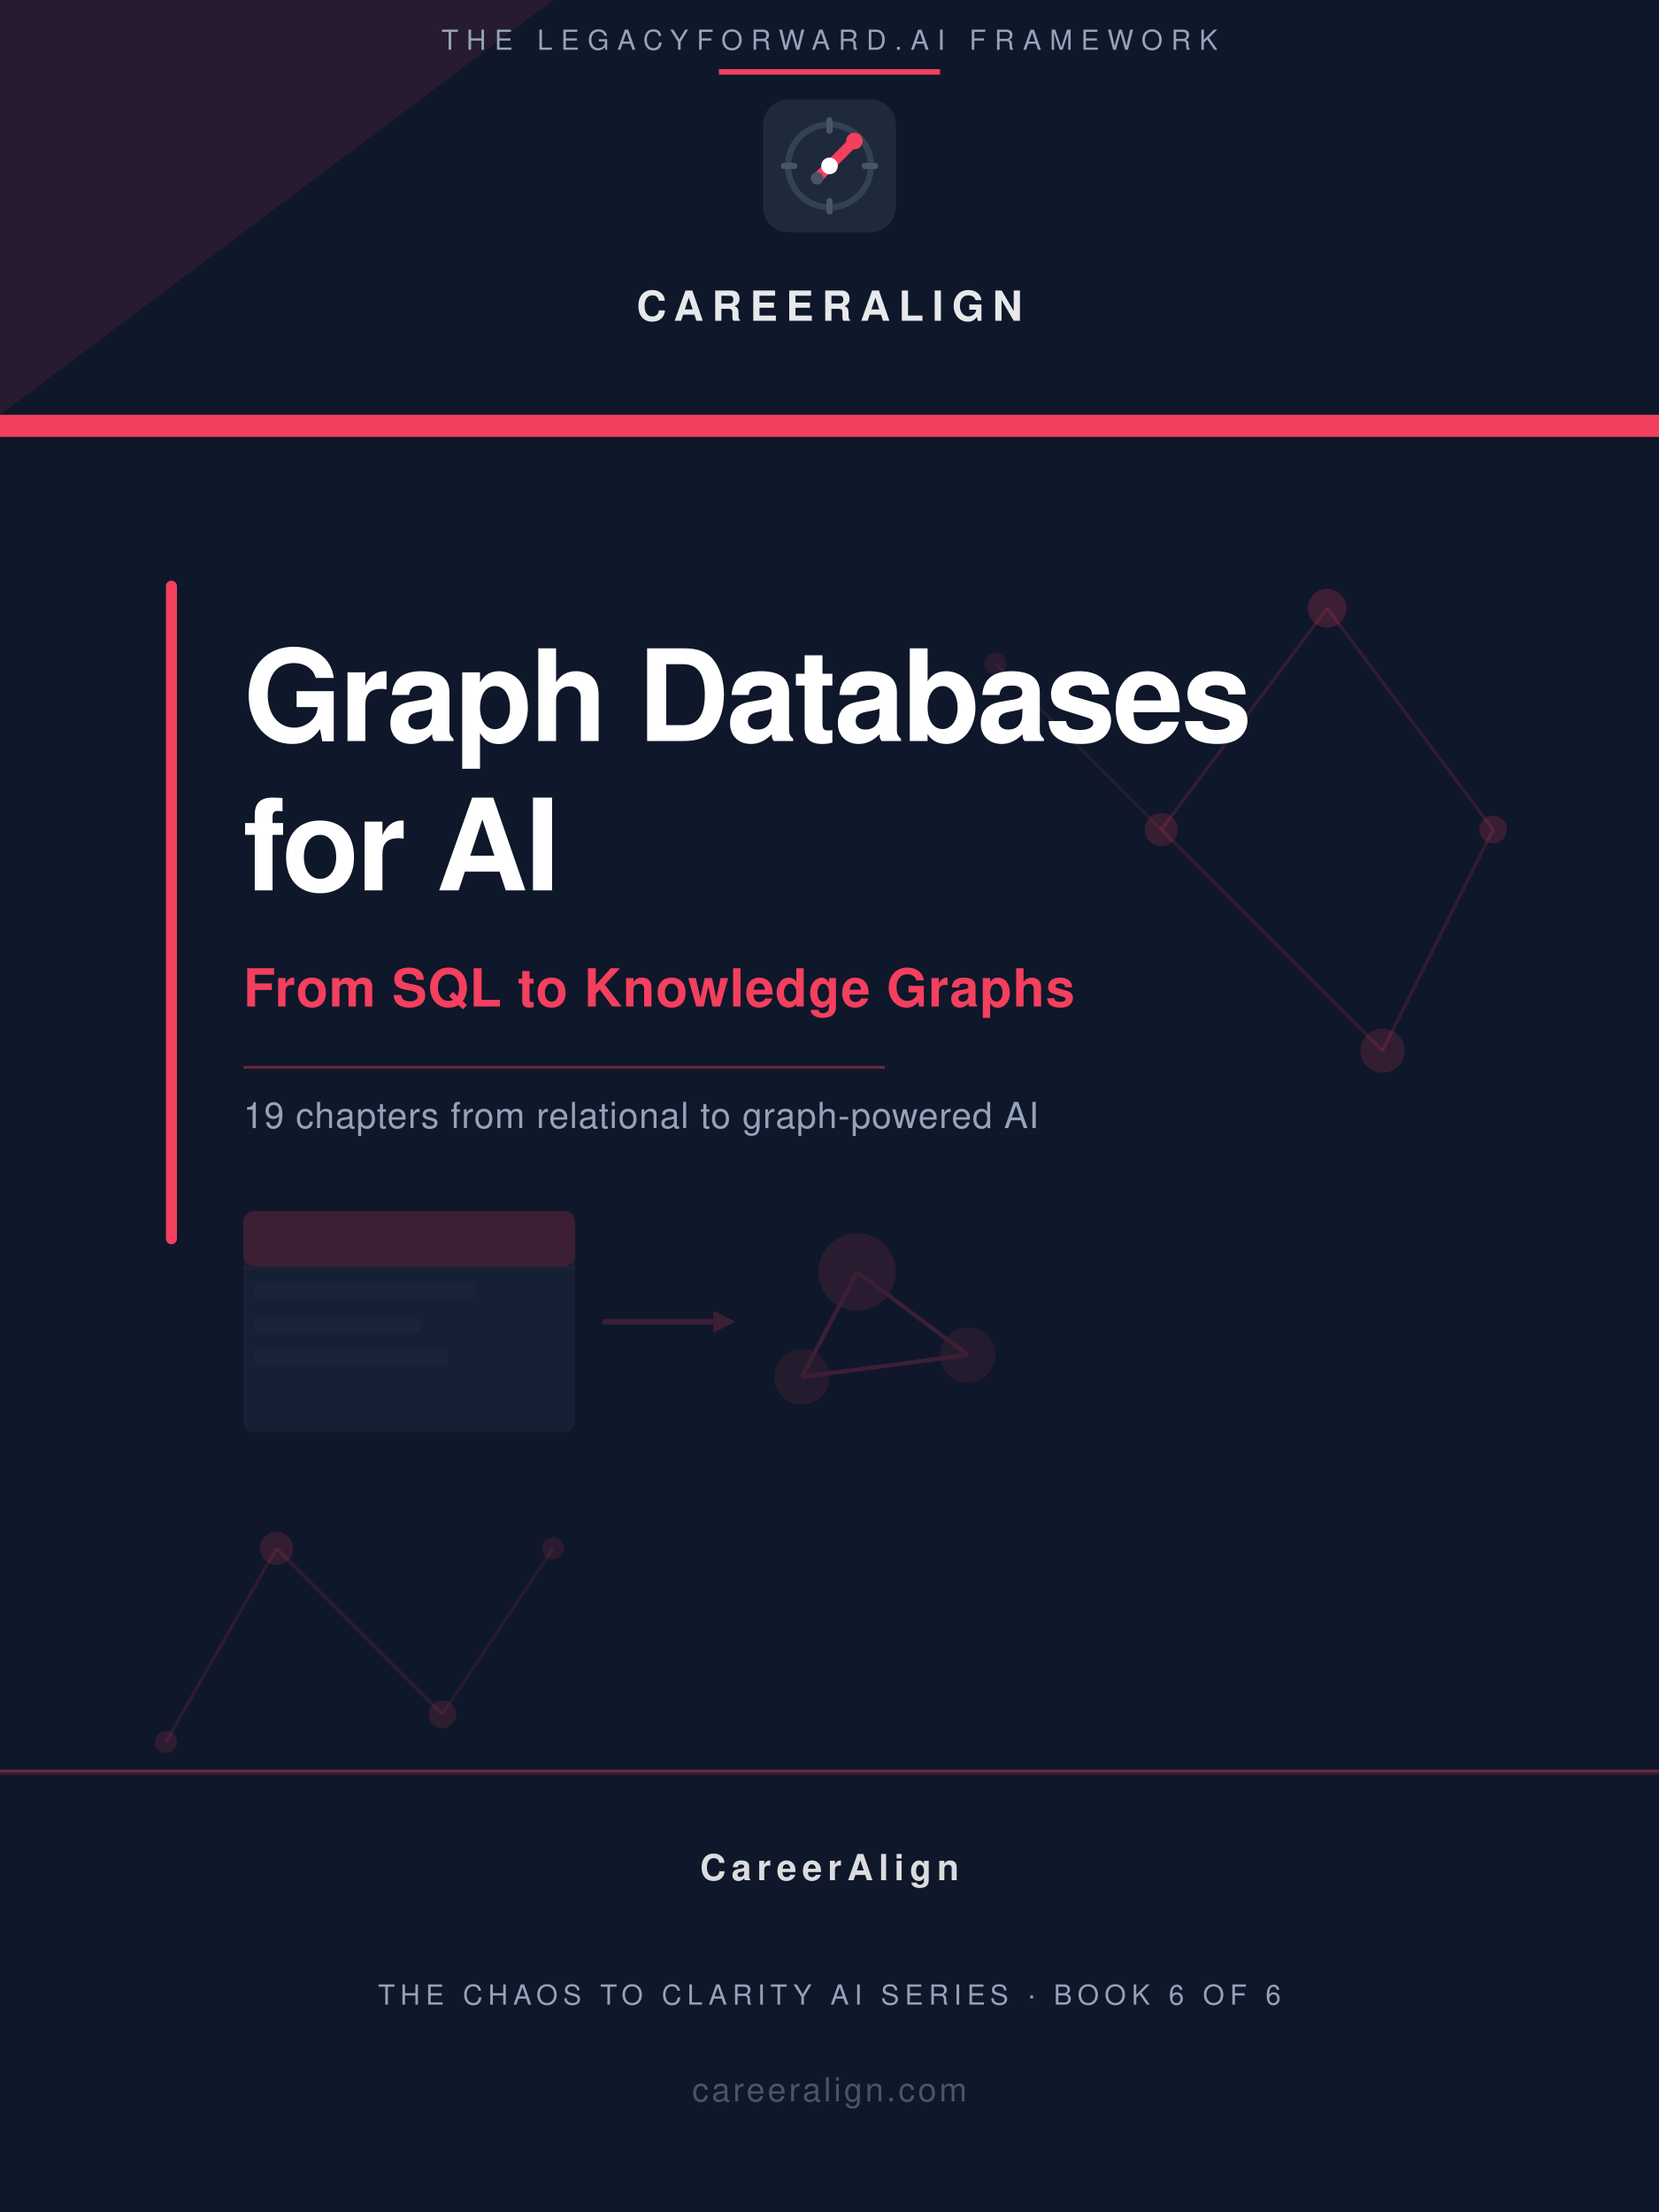
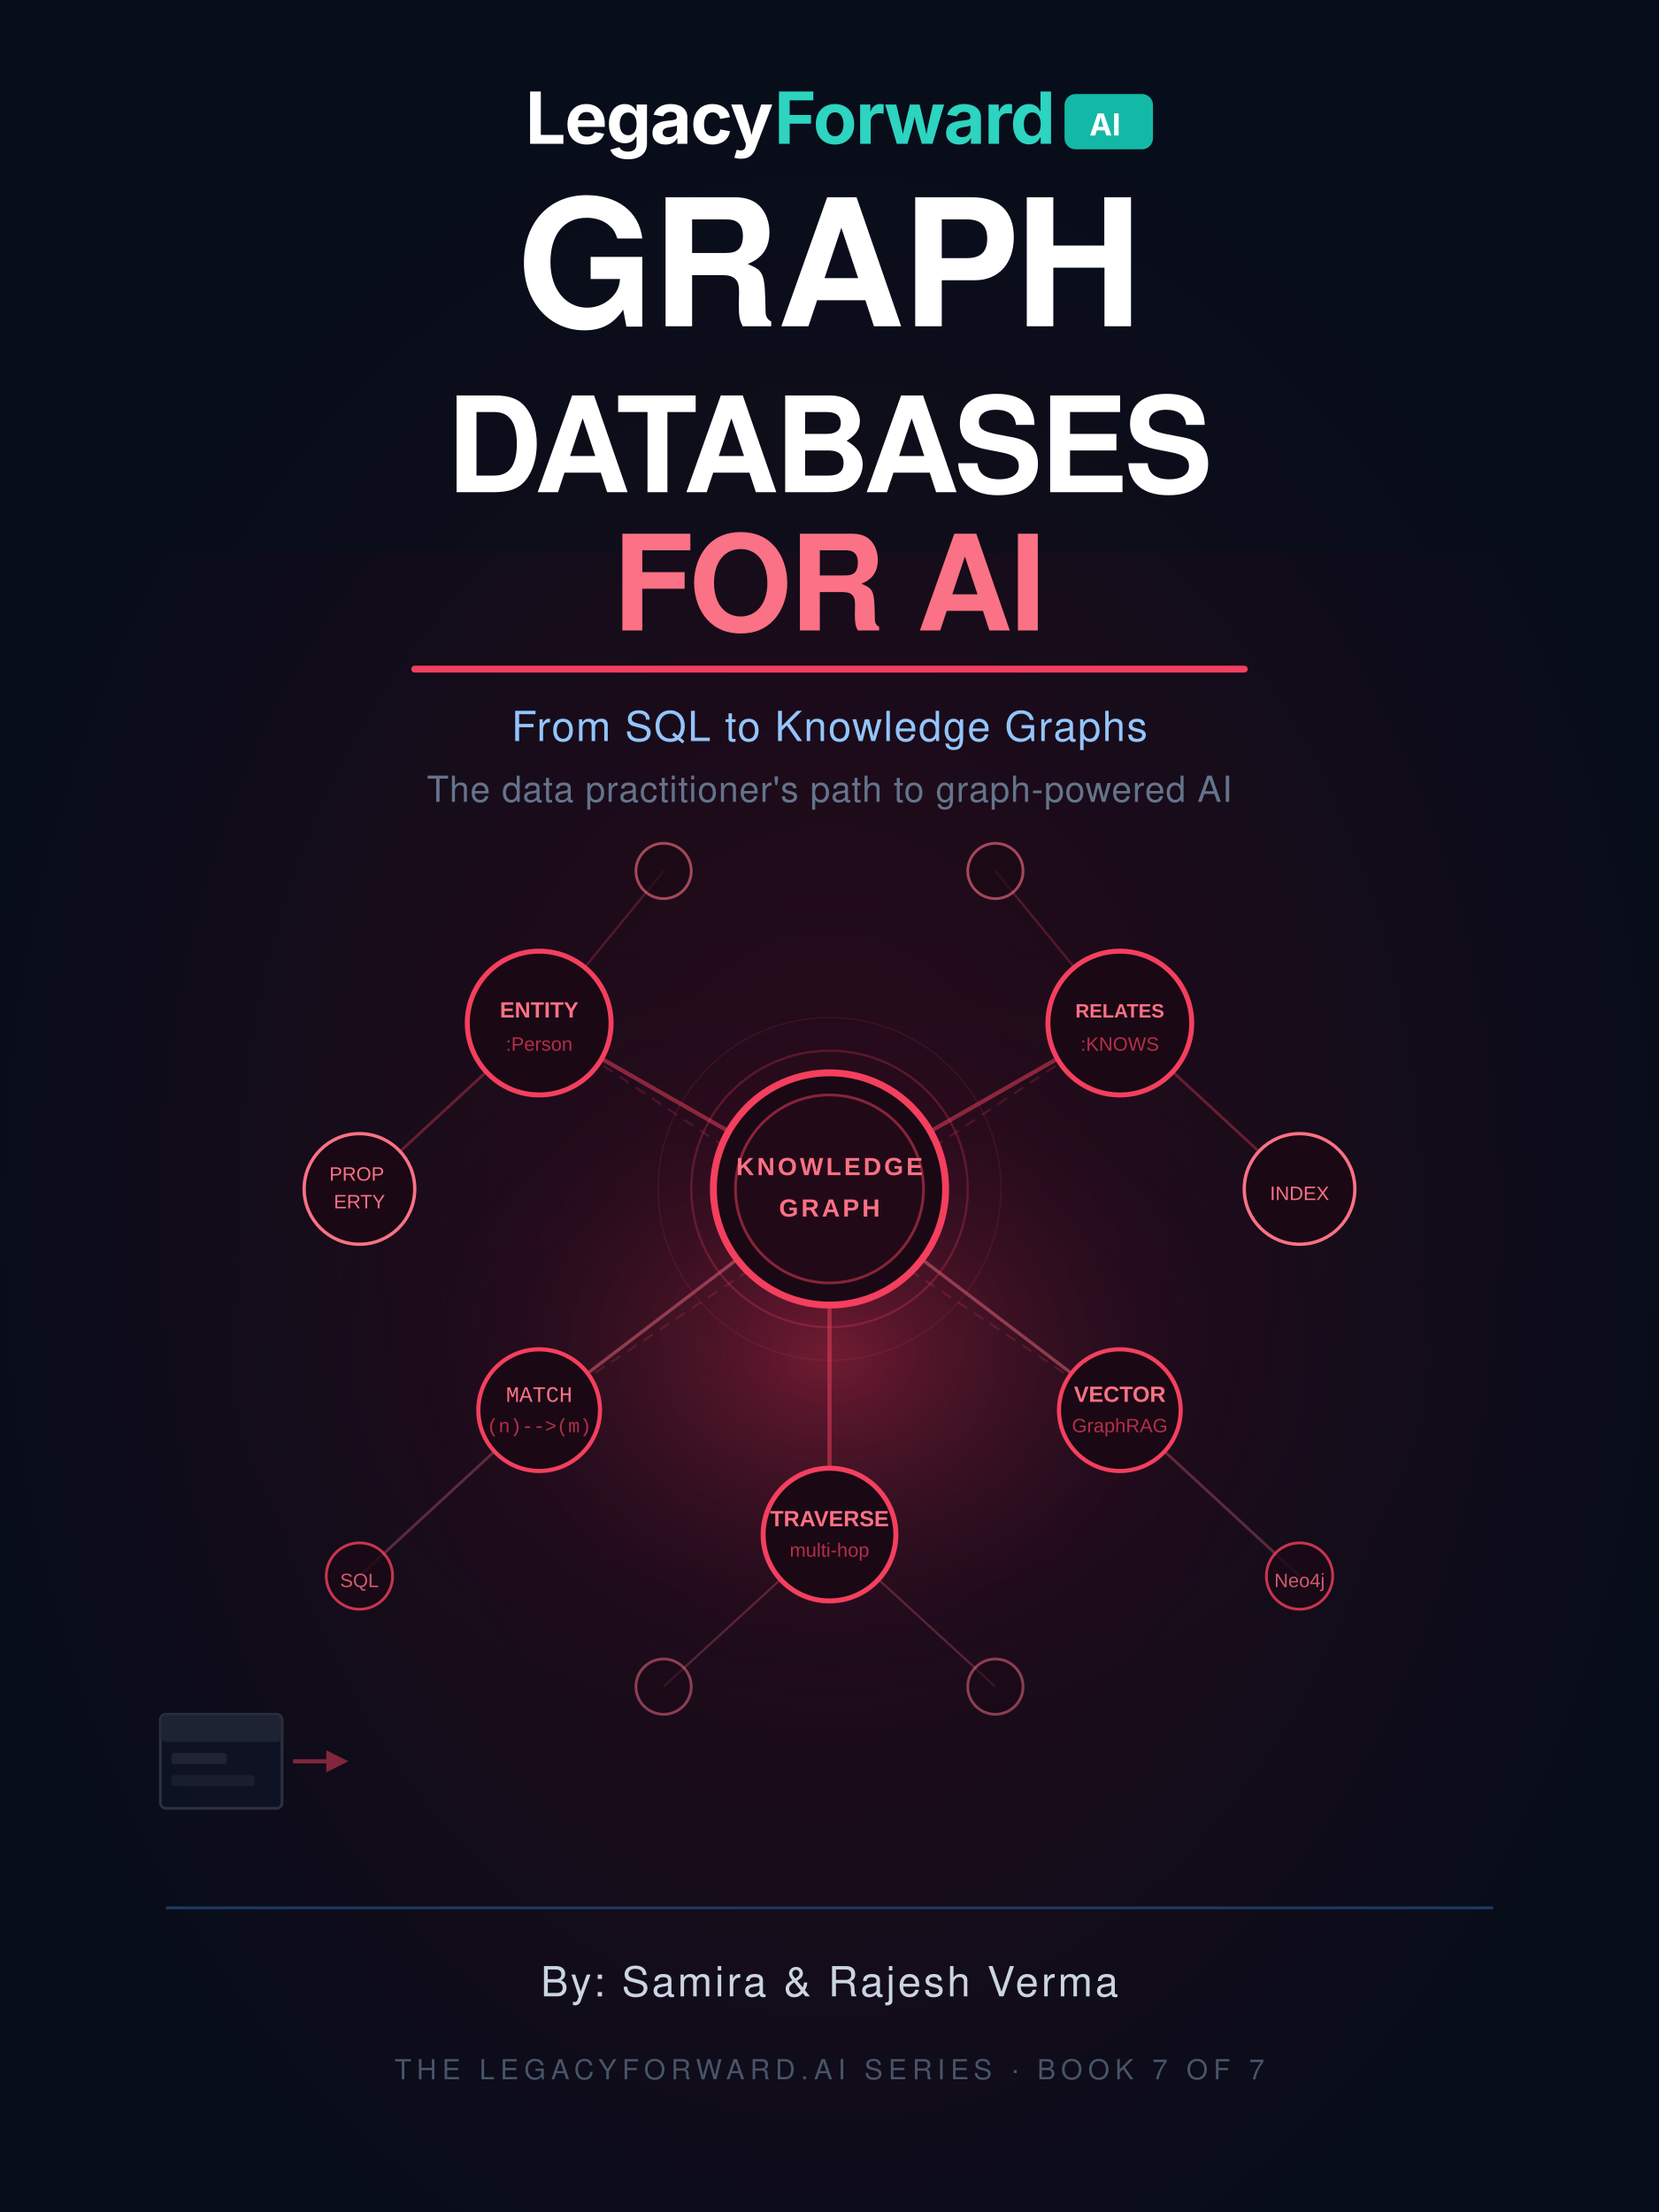
<svg xmlns="http://www.w3.org/2000/svg" width="600" height="800" viewBox="0 0 600 800">
-   <rect width="600" height="800" fill="#0f172a" />
-   <line x1="480" y1="220" x2="540" y2="300" stroke="#f43f5e" stroke-width="1.2" opacity="0.15" />
-   <line x1="480" y1="220" x2="420" y2="300" stroke="#f43f5e" stroke-width="1.2" opacity="0.15" />
-   <line x1="540" y1="300" x2="500" y2="380" stroke="#f43f5e" stroke-width="1.2" opacity="0.15" />
-   <line x1="420" y1="300" x2="500" y2="380" stroke="#f43f5e" stroke-width="1.2" opacity="0.15" />
-   <line x1="420" y1="300" x2="360" y2="240" stroke="#f43f5e" stroke-width="1.2" opacity="0.10" />
-   <circle cx="480" cy="220" r="7" fill="#f43f5e" opacity="0.20" />
-   <circle cx="540" cy="300" r="5" fill="#f43f5e" opacity="0.18" />
-   <circle cx="420" cy="300" r="6" fill="#f43f5e" opacity="0.18" />
-   <circle cx="500" cy="380" r="8" fill="#f43f5e" opacity="0.16" />
-   <circle cx="360" cy="240" r="4" fill="#f43f5e" opacity="0.12" />
-   <line x1="100" y1="560" x2="60" y2="630" stroke="#f43f5e" stroke-width="1.2" opacity="0.13" />
-   <line x1="100" y1="560" x2="160" y2="620" stroke="#f43f5e" stroke-width="1.2" opacity="0.13" />
-   <line x1="160" y1="620" x2="200" y2="560" stroke="#f43f5e" stroke-width="1.2" opacity="0.10" />
-   <circle cx="100" cy="560" r="6" fill="#f43f5e" opacity="0.16" />
-   <circle cx="60" cy="630" r="4" fill="#f43f5e" opacity="0.14" />
-   <circle cx="160" cy="620" r="5" fill="#f43f5e" opacity="0.14" />
-   <circle cx="200" cy="560" r="4" fill="#f43f5e" opacity="0.12" />
-   <polygon points="0,0 200,0 0,150" fill="#f43f5e" opacity="0.10" />
-   <text x="300" y="18" font-family="'Helvetica Neue', Helvetica, Arial, sans-serif" font-size="10" fill="#94a3b8" text-anchor="middle" letter-spacing="0.3em">THE LEGACYFORWARD.AI FRAMEWORK</text>
-   <line x1="260" y1="26" x2="340" y2="26" stroke="#f43f5e" stroke-width="2" />
-   <g transform="translate(276,36) scale(1.5)">
-     <rect width="32" height="32" rx="6" fill="#1e293b" />
-     <circle cx="16" cy="16" r="10" fill="none" stroke="#334155" stroke-width="1.5" />
-     <line x1="16" y1="5" x2="16" y2="7.5" stroke="#475569" stroke-width="1.5" stroke-linecap="round" />
-     <line x1="16" y1="24.5" x2="16" y2="27" stroke="#475569" stroke-width="1.5" stroke-linecap="round" />
-     <line x1="5" y1="16" x2="7.5" y2="16" stroke="#475569" stroke-width="1.5" stroke-linecap="round" />
-     <line x1="24.5" y1="16" x2="27" y2="16" stroke="#475569" stroke-width="1.5" stroke-linecap="round" />
-     <line x1="13" y1="19" x2="22" y2="10" stroke="#f43f5e" stroke-width="2.5" stroke-linecap="round" />
-     <circle cx="22" cy="10" r="2" fill="#f43f5e" />
-     <circle cx="16" cy="16" r="2" fill="white" />
-     <circle cx="13" cy="19" r="1.5" fill="#475569" />
+   <defs>
+     <radialGradient id="bgGlow-gr" cx="50%" cy="55%" r="55%">
+       <stop offset="0%" stop-color="#2a0a1a" stop-opacity="1" />
+       <stop offset="100%" stop-color="#060d1a" stop-opacity="1" />
+     </radialGradient>
+     <radialGradient id="coreGlow-gr" cx="50%" cy="50%" r="50%">
+       <stop offset="0%" stop-color="#f43f5e" stop-opacity="0.30" />
+       <stop offset="100%" stop-color="#060d1a" stop-opacity="0" />
+     </radialGradient>
+     <radialGradient id="outerGlow-gr" cx="50%" cy="50%" r="50%">
+       <stop offset="0%" stop-color="#9f1239" stop-opacity="0.15" />
+       <stop offset="100%" stop-color="#060d1a" stop-opacity="0" />
+     </radialGradient>
+   </defs>
+   <rect width="600" height="800" fill="url(#bgGlow-gr)" />
+   <rect width="600" height="200" fill="#060d1a" opacity="0.35" />
+   <text x="190" y="52" font-family="Inter, 'Helvetica Neue', Arial, sans-serif" font-size="26" font-weight="700" fill="white" letter-spacing="-0.5">Legacy</text>
+   <text x="280" y="52" font-family="Inter, 'Helvetica Neue', Arial, sans-serif" font-size="26" font-weight="700" fill="#2dd4bf" letter-spacing="-0.5">Forward</text>
+   <rect x="385" y="34" width="32" height="20" rx="4" fill="#14b8a6" />
+   <text x="394" y="49" font-family="Inter, 'Helvetica Neue', Arial, sans-serif" font-size="11" font-weight="700" fill="white">AI</text>
+   <text x="300" y="118" font-family="'Helvetica Neue', Helvetica, Arial, sans-serif" font-size="64" font-weight="900" fill="white" text-anchor="middle" letter-spacing="-1">GRAPH</text>
+   <text x="300" y="178" font-family="'Helvetica Neue', Helvetica, Arial, sans-serif" font-size="48" font-weight="900" fill="white" text-anchor="middle" letter-spacing="-1">DATABASES</text>
+   <text x="300" y="228" font-family="'Helvetica Neue', Helvetica, Arial, sans-serif" font-size="48" font-weight="900" fill="#fb7185" text-anchor="middle" letter-spacing="-1">FOR AI</text>
+   <line x1="150" y1="242" x2="450" y2="242" stroke="#f43f5e" stroke-width="2.5" stroke-linecap="round" />
+   <text x="300" y="268" font-family="'Helvetica Neue', Helvetica, Arial, sans-serif" font-size="15" font-weight="400" fill="#93c5fd" text-anchor="middle" letter-spacing="0.5">From SQL to Knowledge Graphs</text>
+   <text x="300" y="290" font-family="'Helvetica Neue', Helvetica, Arial, sans-serif" font-size="13" fill="#64748b" text-anchor="middle" letter-spacing="0.3">The data practitioner's path to graph-powered AI</text>
+   <ellipse cx="300" cy="490" rx="250" ry="175" fill="url(#outerGlow-gr)" />
+   <ellipse cx="300" cy="490" rx="150" ry="120" fill="url(#coreGlow-gr)" />
+   <line x1="300" y1="430" x2="195" y2="370" stroke="#f43f5e" stroke-width="1.5" opacity="0.5" />
+   <line x1="300" y1="430" x2="405" y2="370" stroke="#f43f5e" stroke-width="1.5" opacity="0.5" />
+   <line x1="300" y1="430" x2="195" y2="510" stroke="#fb7185" stroke-width="1.2" opacity="0.45" />
+   <line x1="300" y1="430" x2="405" y2="510" stroke="#fb7185" stroke-width="1.2" opacity="0.45" />
+   <line x1="300" y1="430" x2="300" y2="555" stroke="#f43f5e" stroke-width="1.5" opacity="0.5" />
+   <line x1="195" y1="370" x2="130" y2="430" stroke="#f43f5e" stroke-width="1" opacity="0.35" />
+   <line x1="405" y1="370" x2="470" y2="430" stroke="#f43f5e" stroke-width="1" opacity="0.35" />
+   <line x1="195" y1="510" x2="130" y2="570" stroke="#fb7185" stroke-width="1" opacity="0.30" />
+   <line x1="405" y1="510" x2="470" y2="570" stroke="#fb7185" stroke-width="1" opacity="0.30" />
+   <line x1="195" y1="370" x2="240" y2="315" stroke="#f43f5e" stroke-width="0.8" opacity="0.25" />
+   <line x1="405" y1="370" x2="360" y2="315" stroke="#f43f5e" stroke-width="0.8" opacity="0.25" />
+   <line x1="300" y1="555" x2="240" y2="610" stroke="#fb7185" stroke-width="0.8" opacity="0.25" />
+   <line x1="300" y1="555" x2="360" y2="610" stroke="#fb7185" stroke-width="0.8" opacity="0.25" />
+   <line x1="195" y1="370" x2="405" y2="510" stroke="#f43f5e" stroke-width="0.8" opacity="0.18" stroke-dasharray="4,3" />
+   <line x1="405" y1="370" x2="195" y2="510" stroke="#f43f5e" stroke-width="0.8" opacity="0.18" stroke-dasharray="4,3" />
+   <circle cx="300" cy="430" r="42" fill="#1a0814" stroke="#f43f5e" stroke-width="2.5" />
+   <circle cx="300" cy="430" r="34" fill="#2a0a1a" stroke="#f43f5e" stroke-width="1" opacity="0.5" />
+   <text x="300" y="425" font-family="'Helvetica Neue', Arial, sans-serif" font-size="9" font-weight="700" fill="#fb7185" text-anchor="middle" letter-spacing="1">KNOWLEDGE</text>
+   <text x="300" y="440" font-family="'Helvetica Neue', Arial, sans-serif" font-size="9" font-weight="700" fill="#fb7185" text-anchor="middle" letter-spacing="1">GRAPH</text>
+   <circle cx="300" cy="430" r="50" fill="none" stroke="#f43f5e" stroke-width="0.8" opacity="0.25" />
+   <circle cx="300" cy="430" r="62" fill="none" stroke="#f43f5e" stroke-width="0.5" opacity="0.12" />
+   <circle cx="195" cy="370" r="26" fill="#1a0814" stroke="#f43f5e" stroke-width="1.8" />
+   <text x="195" y="368" font-family="'Helvetica Neue', Arial, sans-serif" font-size="8" font-weight="700" fill="#fb7185" text-anchor="middle">ENTITY</text>
+   <text x="195" y="380" font-family="'Helvetica Neue', Arial, sans-serif" font-size="7" fill="#f43f5e" text-anchor="middle" opacity="0.7">:Person</text>
+   <circle cx="405" cy="370" r="26" fill="#1a0814" stroke="#f43f5e" stroke-width="1.8" />
+   <text x="405" y="368" font-family="'Helvetica Neue', Arial, sans-serif" font-size="7" font-weight="700" fill="#fb7185" text-anchor="middle">RELATES</text>
+   <text x="405" y="380" font-family="'Helvetica Neue', Arial, sans-serif" font-size="7" fill="#f43f5e" text-anchor="middle" opacity="0.7">:KNOWS</text>
+   <circle cx="130" cy="430" r="20" fill="#1a0814" stroke="#fb7185" stroke-width="1.2" />
+   <text x="130" cy="430" font-family="'Helvetica Neue', Arial, sans-serif" font-size="7" fill="#fb7185" text-anchor="middle">
+     <tspan x="130" y="427">PROP</tspan>
+     <tspan x="130" dy="10">ERTY</tspan>
+   </text>
+   <circle cx="470" cy="430" r="20" fill="#1a0814" stroke="#fb7185" stroke-width="1.2" />
+   <text x="470" y="434" font-family="'Helvetica Neue', Arial, sans-serif" font-size="7" fill="#fb7185" text-anchor="middle">INDEX</text>
+   <circle cx="195" cy="510" r="22" fill="#1a0814" stroke="#f43f5e" stroke-width="1.5" />
+   <text x="195" y="507" font-family="'Courier New', monospace" font-size="8" fill="#fb7185" text-anchor="middle">MATCH</text>
+   <text x="195" y="518" font-family="'Courier New', monospace" font-size="7" fill="#f43f5e" text-anchor="middle" opacity="0.7">(n)--&gt;(m)</text>
+   <circle cx="405" cy="510" r="22" fill="#1a0814" stroke="#f43f5e" stroke-width="1.5" />
+   <text x="405" y="507" font-family="'Helvetica Neue', Arial, sans-serif" font-size="8" font-weight="700" fill="#fb7185" text-anchor="middle">VECTOR</text>
+   <text x="405" y="518" font-family="'Helvetica Neue', Arial, sans-serif" font-size="7" fill="#f43f5e" text-anchor="middle" opacity="0.7">GraphRAG</text>
+   <circle cx="300" cy="555" r="24" fill="#1a0814" stroke="#f43f5e" stroke-width="1.8" />
+   <text x="300" y="552" font-family="'Helvetica Neue', Arial, sans-serif" font-size="8" font-weight="700" fill="#fb7185" text-anchor="middle">TRAVERSE</text>
+   <text x="300" y="563" font-family="'Helvetica Neue', Arial, sans-serif" font-size="7" fill="#f43f5e" text-anchor="middle" opacity="0.7">multi-hop</text>
+   <circle cx="130" cy="570" r="12" fill="#1a0814" stroke="#f43f5e" stroke-width="1" opacity="0.8" />
+   <text x="130" y="574" font-family="'Helvetica Neue', Arial, sans-serif" font-size="7" fill="#fb7185" text-anchor="middle" opacity="0.8">SQL</text>
+   <circle cx="470" cy="570" r="12" fill="#1a0814" stroke="#f43f5e" stroke-width="1" opacity="0.8" />
+   <text x="470" y="574" font-family="'Helvetica Neue', Arial, sans-serif" font-size="7" fill="#fb7185" text-anchor="middle" opacity="0.8">Neo4j</text>
+   <circle cx="240" cy="315" r="10" fill="#1a0814" stroke="#fb7185" stroke-width="1" opacity="0.6" />
+   <circle cx="360" cy="315" r="10" fill="#1a0814" stroke="#fb7185" stroke-width="1" opacity="0.6" />
+   <circle cx="240" cy="610" r="10" fill="#1a0814" stroke="#fb7185" stroke-width="1" opacity="0.5" />
+   <circle cx="360" cy="610" r="10" fill="#1a0814" stroke="#fb7185" stroke-width="1" opacity="0.5" />
+   <g transform="translate(58, 610)" opacity="0.5">
+     <rect x="0" y="10" width="44" height="34" rx="2" fill="#0f172a" stroke="#475569" stroke-width="1" />
+     <rect x="0" y="10" width="44" height="10" rx="2" fill="#334155" opacity="0.8" />
+     <rect x="4" y="24" width="20" height="4" rx="1" fill="#475569" opacity="0.6" />
+     <rect x="4" y="32" width="30" height="4" rx="1" fill="#475569" opacity="0.4" />
+     <line x1="48" y1="27" x2="62" y2="27" stroke="#f43f5e" stroke-width="1.5" />
+     <polygon points="60,23 68,27 60,31" fill="#f43f5e" />
  </g>
-   <text x="300" y="116" font-family="'Helvetica Neue', Helvetica, Arial, sans-serif" font-size="15" font-weight="600" letter-spacing="3" fill="white" text-anchor="middle" opacity="0.9">CAREERALIGN</text>
-   <rect x="0" y="150" width="600" height="8" fill="#f43f5e" />
-   <rect x="60" y="210" width="4" height="240" fill="#f43f5e" rx="2" />
-   <text x="88" y="268" font-family="'Helvetica Neue', Helvetica, Arial, sans-serif" font-size="46" font-weight="800" fill="white" letter-spacing="-1">Graph Databases</text>
-   <text x="88" y="322" font-family="'Helvetica Neue', Helvetica, Arial, sans-serif" font-size="46" font-weight="800" fill="white" letter-spacing="-1">for AI</text>
-   <text x="88" y="364" font-family="'Helvetica Neue', Helvetica, Arial, sans-serif" font-size="19" font-weight="600" fill="#f43f5e" letter-spacing="0.3">From SQL to Knowledge Graphs</text>
-   <line x1="88" y1="386" x2="320" y2="386" stroke="#f43f5e" stroke-width="1" opacity="0.4" />
-   <text x="88" y="408" font-family="'Helvetica Neue', Helvetica, Arial, sans-serif" font-size="13" fill="#94a3b8" letter-spacing="0.3">19 chapters from relational to graph-powered AI</text>
-   <g opacity="0.20">
-     <rect x="88" y="438" width="120" height="80" rx="4" fill="#334155" />
-     <rect x="88" y="438" width="120" height="20" rx="4" fill="#f43f5e" />
-     <rect x="88" y="458" width="120" height="1" fill="#475569" />
-     <rect x="92" y="464" width="80" height="6" rx="2" fill="#475569" />
-     <rect x="92" y="476" width="60" height="6" rx="2" fill="#475569" />
-     <rect x="92" y="488" width="70" height="6" rx="2" fill="#475569" />
-     <line x1="218" y1="478" x2="258" y2="478" stroke="#f43f5e" stroke-width="2" />
-     <polygon points="258,474 266,478 258,482" fill="#f43f5e" />
-     <circle cx="310" cy="460" r="14" fill="#f43f5e" opacity="0.6" />
-     <circle cx="350" cy="490" r="10" fill="#f43f5e" opacity="0.5" />
-     <circle cx="290" cy="498" r="10" fill="#f43f5e" opacity="0.5" />
-     <line x1="310" y1="460" x2="350" y2="490" stroke="#f43f5e" stroke-width="1.5" />
-     <line x1="310" y1="460" x2="290" y2="498" stroke="#f43f5e" stroke-width="1.5" />
-     <line x1="350" y1="490" x2="290" y2="498" stroke="#f43f5e" stroke-width="1.5" />
-   </g>
-   <rect x="0" y="640" width="600" height="1" fill="#f43f5e" opacity="0.4" />
-   <rect x="0" y="641" width="600" height="1" fill="#f43f5e" opacity="0.15" />
-   <text x="300" y="680" font-family="'Helvetica Neue', Helvetica, Arial, sans-serif" font-size="13" font-weight="600" fill="white" text-anchor="middle" letter-spacing="2" opacity="0.85">CareerAlign</text>
-   <text x="300" y="725" font-family="'Helvetica Neue', Helvetica, Arial, sans-serif" font-size="10" fill="#94a3b8" text-anchor="middle" letter-spacing="0.2em">THE CHAOS TO CLARITY AI SERIES · BOOK 6 OF 6</text>
-   <text x="300" y="760" font-family="'Helvetica Neue', Helvetica, Arial, sans-serif" font-size="12" fill="#475569" text-anchor="middle" letter-spacing="1">careeralign.com</text>
+   <line x1="60" y1="690" x2="540" y2="690" stroke="#1e3a5f" stroke-width="1" />
+   <text x="300" y="722" font-family="'Helvetica Neue', Helvetica, Arial, sans-serif" font-size="15" font-weight="500" fill="#cbd5e1" text-anchor="middle" letter-spacing="1">By: Samira &amp; Rajesh Verma</text>
+   <text x="300" y="752" font-family="'Helvetica Neue', Helvetica, Arial, sans-serif" font-size="10" fill="#475569" text-anchor="middle" letter-spacing="0.2em">THE LEGACYFORWARD.AI SERIES · BOOK 7 OF 7</text>
</svg>
